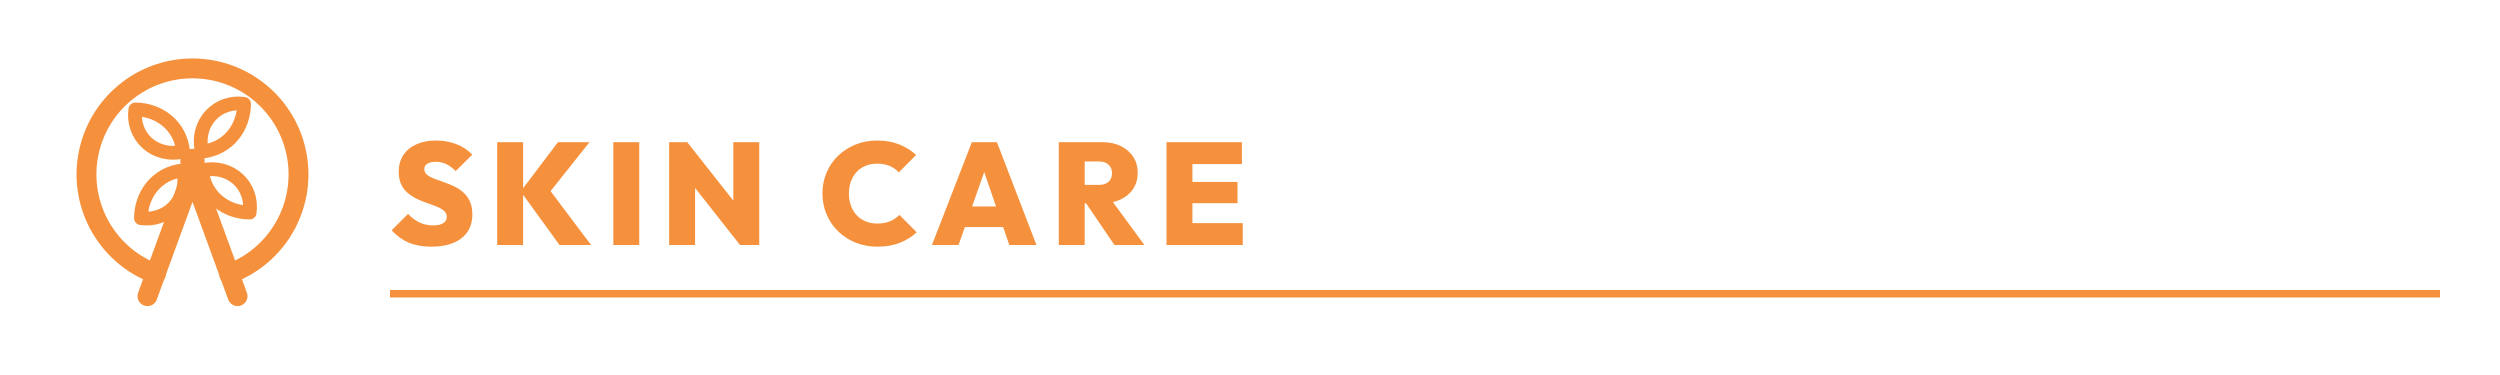
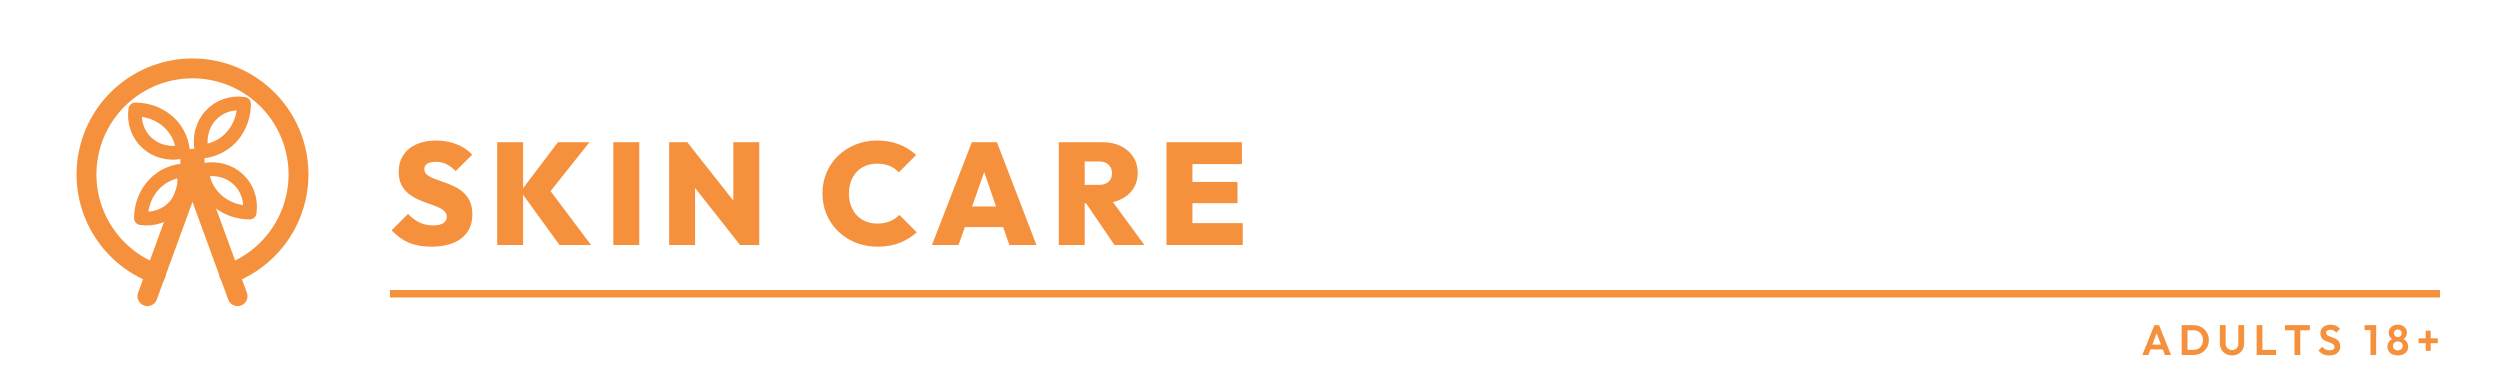
<svg xmlns="http://www.w3.org/2000/svg" viewBox="0 0 1000 150" width="1000mm" height="150mm" color="#f5913c">
  <g transform="translate(24 22) scale(1.06)">
    <g fill="none" stroke="currentColor" stroke-linecap="round" stroke-linejoin="round">
      <path d="M 36.2 82.6 A 40 40 0 1 1 63.8 82.6" stroke-width="7.5" />
      <path d="M 33 91 L 50 44.5 L 67 91" stroke-width="7.5" />
      <g transform="translate(50 40)">
        <path d="M5 0 C 11 -9.5, 23 -9.5, 29 -1.5 C 23 4.5, 13 6.5, 5 0 Z" transform="rotate(-45)" stroke-width="5.2" />
        <path d="M5 0 C 11 -9.5, 23 -9.5, 29 -1.5 C 23 4.5, 13 6.5, 5 0 Z" transform="rotate(45)" stroke-width="5.2" />
        <path d="M5 0 C 11 -9.5, 23 -9.5, 29 -1.5 C 23 4.5, 13 6.5, 5 0 Z" transform="rotate(135)" stroke-width="5.2" />
        <path d="M5 0 C 11 -9.5, 23 -9.5, 29 -1.5 C 23 4.5, 13 6.5, 5 0 Z" transform="rotate(225)" stroke-width="5.2" />
        <circle r="4.6" fill="currentColor" stroke="none" />
      </g>
    </g>
  </g>
  <path d="M16.5 0.67Q11.34 0.67 7.56 -0.92Q3.78 -2.51 0.64 -5.87L7.21 -12.44Q9.32 -10.22 11.77 -9.03Q14.22 -7.84 17.26 -7.84Q19.88 -7.84 21.29 -8.74Q22.71 -9.63 22.71 -11.19Q22.71 -12.66 21.66 -13.61Q20.62 -14.56 18.91 -15.27Q17.2 -15.98 15.14 -16.67Q13.08 -17.36 11.04 -18.31Q9 -19.26 7.29 -20.64Q5.58 -22.03 4.54 -24.12Q3.49 -26.22 3.49 -29.3Q3.49 -33.2 5.37 -36.01Q7.25 -38.82 10.61 -40.3Q13.98 -41.79 18.43 -41.79Q22.91 -41.79 26.68 -40.29Q30.45 -38.79 32.9 -36.13L26.29 -29.57Q24.42 -31.45 22.51 -32.36Q20.6 -33.28 18.3 -33.28Q16.2 -33.28 14.96 -32.54Q13.73 -31.8 13.73 -30.38Q13.73 -29 14.78 -28.13Q15.82 -27.26 17.53 -26.59Q19.24 -25.91 21.3 -25.22Q23.36 -24.52 25.4 -23.58Q27.43 -22.65 29.15 -21.2Q30.86 -19.75 31.9 -17.56Q32.94 -15.37 32.94 -12.21Q32.94 -6.1 28.61 -2.72Q24.27 0.67 16.5 0.67ZM67.8 0 52.27 -21.43 67.18 -41.12H79.79L62.8 -19.75V-23.45L80.42 0ZM42.88 0V-41.12H53.24V0ZM89.33 0V-41.12H99.7V0ZM111.66 0V-41.12H118.91L122.03 -32.68V0ZM140.01 0 115.97 -30.51 118.91 -41.12 142.96 -10.61ZM140.01 0 137.33 -8.66V-41.12H147.7V0ZM194.98 0.67Q190.31 0.67 186.31 -0.93Q182.31 -2.52 179.31 -5.42Q176.31 -8.31 174.65 -12.19Q172.98 -16.08 172.98 -20.6Q172.98 -25.17 174.65 -29.04Q176.31 -32.9 179.29 -35.74Q182.26 -38.58 186.25 -40.19Q190.23 -41.79 194.89 -41.79Q199.74 -41.79 203.64 -40.25Q207.54 -38.72 210.45 -36.02L203.54 -29.06Q202.04 -30.68 199.9 -31.61Q197.75 -32.54 194.89 -32.54Q192.4 -32.54 190.32 -31.71Q188.24 -30.89 186.74 -29.31Q185.24 -27.74 184.4 -25.53Q183.57 -23.32 183.57 -20.6Q183.57 -17.85 184.4 -15.64Q185.24 -13.43 186.74 -11.85Q188.24 -10.28 190.32 -9.43Q192.4 -8.58 194.89 -8.58Q197.78 -8.58 199.97 -9.48Q202.16 -10.37 203.74 -12.04L210.7 -5.08Q207.7 -2.36 203.88 -0.85Q200.07 0.67 194.98 0.67ZM216.78 0 232.74 -41.12H242.77L258.58 0H247.73L235.83 -34.54H239.57L227.42 0ZM226.49 -7.18V-15.41H249.18V-7.18ZM275.7 -16.66V-24.04H283.53Q286.08 -24.04 287.45 -25.31Q288.81 -26.58 288.81 -28.72Q288.81 -30.8 287.46 -32.1Q286.1 -33.41 283.55 -33.41H275.7V-41.12H285.01Q289.19 -41.12 292.35 -39.56Q295.51 -38 297.3 -35.26Q299.09 -32.51 299.09 -28.88Q299.09 -25.22 297.28 -22.48Q295.47 -19.73 292.22 -18.2Q288.97 -16.66 284.58 -16.66ZM267.51 0V-41.12H277.88V0ZM289.78 0 277.79 -17.63 287.17 -19.89 301.76 0ZM310.6 0V-41.12H320.97V0ZM318.8 0V-8.74H341.1V0ZM318.8 -16.72V-25.23H339V-16.72ZM318.8 -32.38V-41.12H340.76V-32.38Z" transform="translate(156.00 98.00)" fill="currentColor" />
  <rect x="156" y="116" width="820" height="3" fill="currentColor" />
+   <path d="M0.33 0 5.16 -11.95H7.04L11.83 0H9.36L5.66 -9.8H6.5L2.75 0ZM2.89 -2.23V-4.17H9.31V-2.23ZM17.67 0V-2.06H20.72Q21.88 -2.06 22.75 -2.54Q23.62 -3.03 24.1 -3.91Q24.58 -4.8 24.58 -5.99Q24.58 -7.17 24.09 -8.05Q23.6 -8.93 22.73 -9.41Q21.87 -9.89 20.72 -9.89H17.63V-11.95H20.76Q22.09 -11.95 23.22 -11.51Q24.34 -11.06 25.18 -10.26Q26.02 -9.45 26.49 -8.36Q26.95 -7.28 26.95 -5.98Q26.95 -4.69 26.49 -3.59Q26.02 -2.5 25.19 -1.69Q24.36 -0.89 23.23 -0.44Q22.1 0 20.8 0ZM16.09 0V-11.95H18.41V0ZM36.23 0.18Q34.82 0.18 33.72 -0.44Q32.62 -1.07 31.99 -2.15Q31.36 -3.24 31.36 -4.62V-11.95H33.67V-4.56Q33.67 -3.76 34.01 -3.18Q34.35 -2.6 34.93 -2.29Q35.51 -1.97 36.23 -1.97Q36.96 -1.97 37.52 -2.28Q38.09 -2.6 38.42 -3.18Q38.74 -3.76 38.74 -4.54V-11.95H41.06V-4.6Q41.06 -3.22 40.44 -2.14Q39.82 -1.07 38.73 -0.44Q37.65 0.18 36.23 0.18ZM46.07 0V-11.95H48.38V0ZM47.77 0V-2.06H53.85V0ZM61.2 0V-11.7H63.52V0ZM57.39 -9.89V-11.95H67.34V-9.89ZM75.11 0.18Q73.67 0.18 72.64 -0.32Q71.62 -0.81 70.79 -1.8L72.31 -3.32Q72.85 -2.63 73.54 -2.25Q74.23 -1.87 75.23 -1.87Q76.15 -1.87 76.68 -2.22Q77.21 -2.58 77.21 -3.21Q77.21 -3.75 76.9 -4.09Q76.59 -4.44 76.09 -4.67Q75.59 -4.9 74.99 -5.1Q74.38 -5.3 73.78 -5.56Q73.18 -5.81 72.68 -6.2Q72.18 -6.58 71.87 -7.18Q71.57 -7.79 71.57 -8.7Q71.57 -9.78 72.09 -10.55Q72.62 -11.32 73.54 -11.72Q74.46 -12.13 75.62 -12.13Q76.84 -12.13 77.83 -11.68Q78.81 -11.22 79.44 -10.49L77.91 -8.96Q77.38 -9.53 76.83 -9.81Q76.27 -10.09 75.57 -10.09Q74.78 -10.09 74.32 -9.78Q73.87 -9.46 73.87 -8.9Q73.87 -8.4 74.18 -8.09Q74.48 -7.79 74.98 -7.57Q75.48 -7.35 76.09 -7.14Q76.69 -6.94 77.29 -6.68Q77.89 -6.42 78.4 -6.01Q78.9 -5.6 79.2 -4.97Q79.51 -4.33 79.51 -3.39Q79.51 -1.73 78.33 -0.78Q77.15 0.18 75.11 0.18ZM91.6 0V-11.95H93.88V0ZM89.25 -9.94V-11.95H93.71V-9.94ZM102.54 0.18Q101.27 0.18 100.34 -0.27Q99.41 -0.72 98.9 -1.51Q98.38 -2.31 98.38 -3.32Q98.38 -4.14 98.7 -4.82Q99.02 -5.5 99.62 -5.97Q100.23 -6.43 101.04 -6.62L100.99 -6.07Q100.31 -6.24 99.84 -6.67Q99.37 -7.09 99.12 -7.68Q98.88 -8.26 98.88 -8.9Q98.88 -9.85 99.35 -10.58Q99.82 -11.31 100.65 -11.73Q101.48 -12.14 102.54 -12.14Q103.61 -12.14 104.43 -11.73Q105.25 -11.31 105.72 -10.58Q106.19 -9.85 106.19 -8.9Q106.19 -8.26 105.94 -7.68Q105.7 -7.09 105.24 -6.67Q104.77 -6.24 104.08 -6.07L104.02 -6.62Q104.86 -6.43 105.45 -5.97Q106.05 -5.5 106.37 -4.82Q106.69 -4.14 106.69 -3.32Q106.69 -2.31 106.18 -1.51Q105.67 -0.72 104.73 -0.27Q103.8 0.18 102.54 0.18ZM102.54 -1.84Q103.11 -1.84 103.54 -2.08Q103.98 -2.31 104.23 -2.72Q104.49 -3.12 104.49 -3.64Q104.49 -4.17 104.23 -4.56Q103.98 -4.96 103.54 -5.19Q103.11 -5.43 102.54 -5.43Q101.97 -5.43 101.53 -5.19Q101.09 -4.96 100.84 -4.56Q100.58 -4.17 100.58 -3.64Q100.58 -3.12 100.84 -2.72Q101.09 -2.31 101.53 -2.08Q101.97 -1.84 102.54 -1.84ZM102.54 -7.17Q103.21 -7.17 103.63 -7.59Q104.06 -8.02 104.06 -8.69Q104.06 -9.36 103.63 -9.78Q103.21 -10.21 102.54 -10.21Q101.88 -10.21 101.44 -9.79Q101.01 -9.37 101.01 -8.7Q101.01 -8.03 101.44 -7.6Q101.88 -7.17 102.54 -7.17ZM110.84 -4.73V-6.66H118.54V-4.73ZM113.71 -9.73H115.69V-1.67H113.71Z" transform="translate(856.59 142.00)" fill="currentColor" />
</svg>
